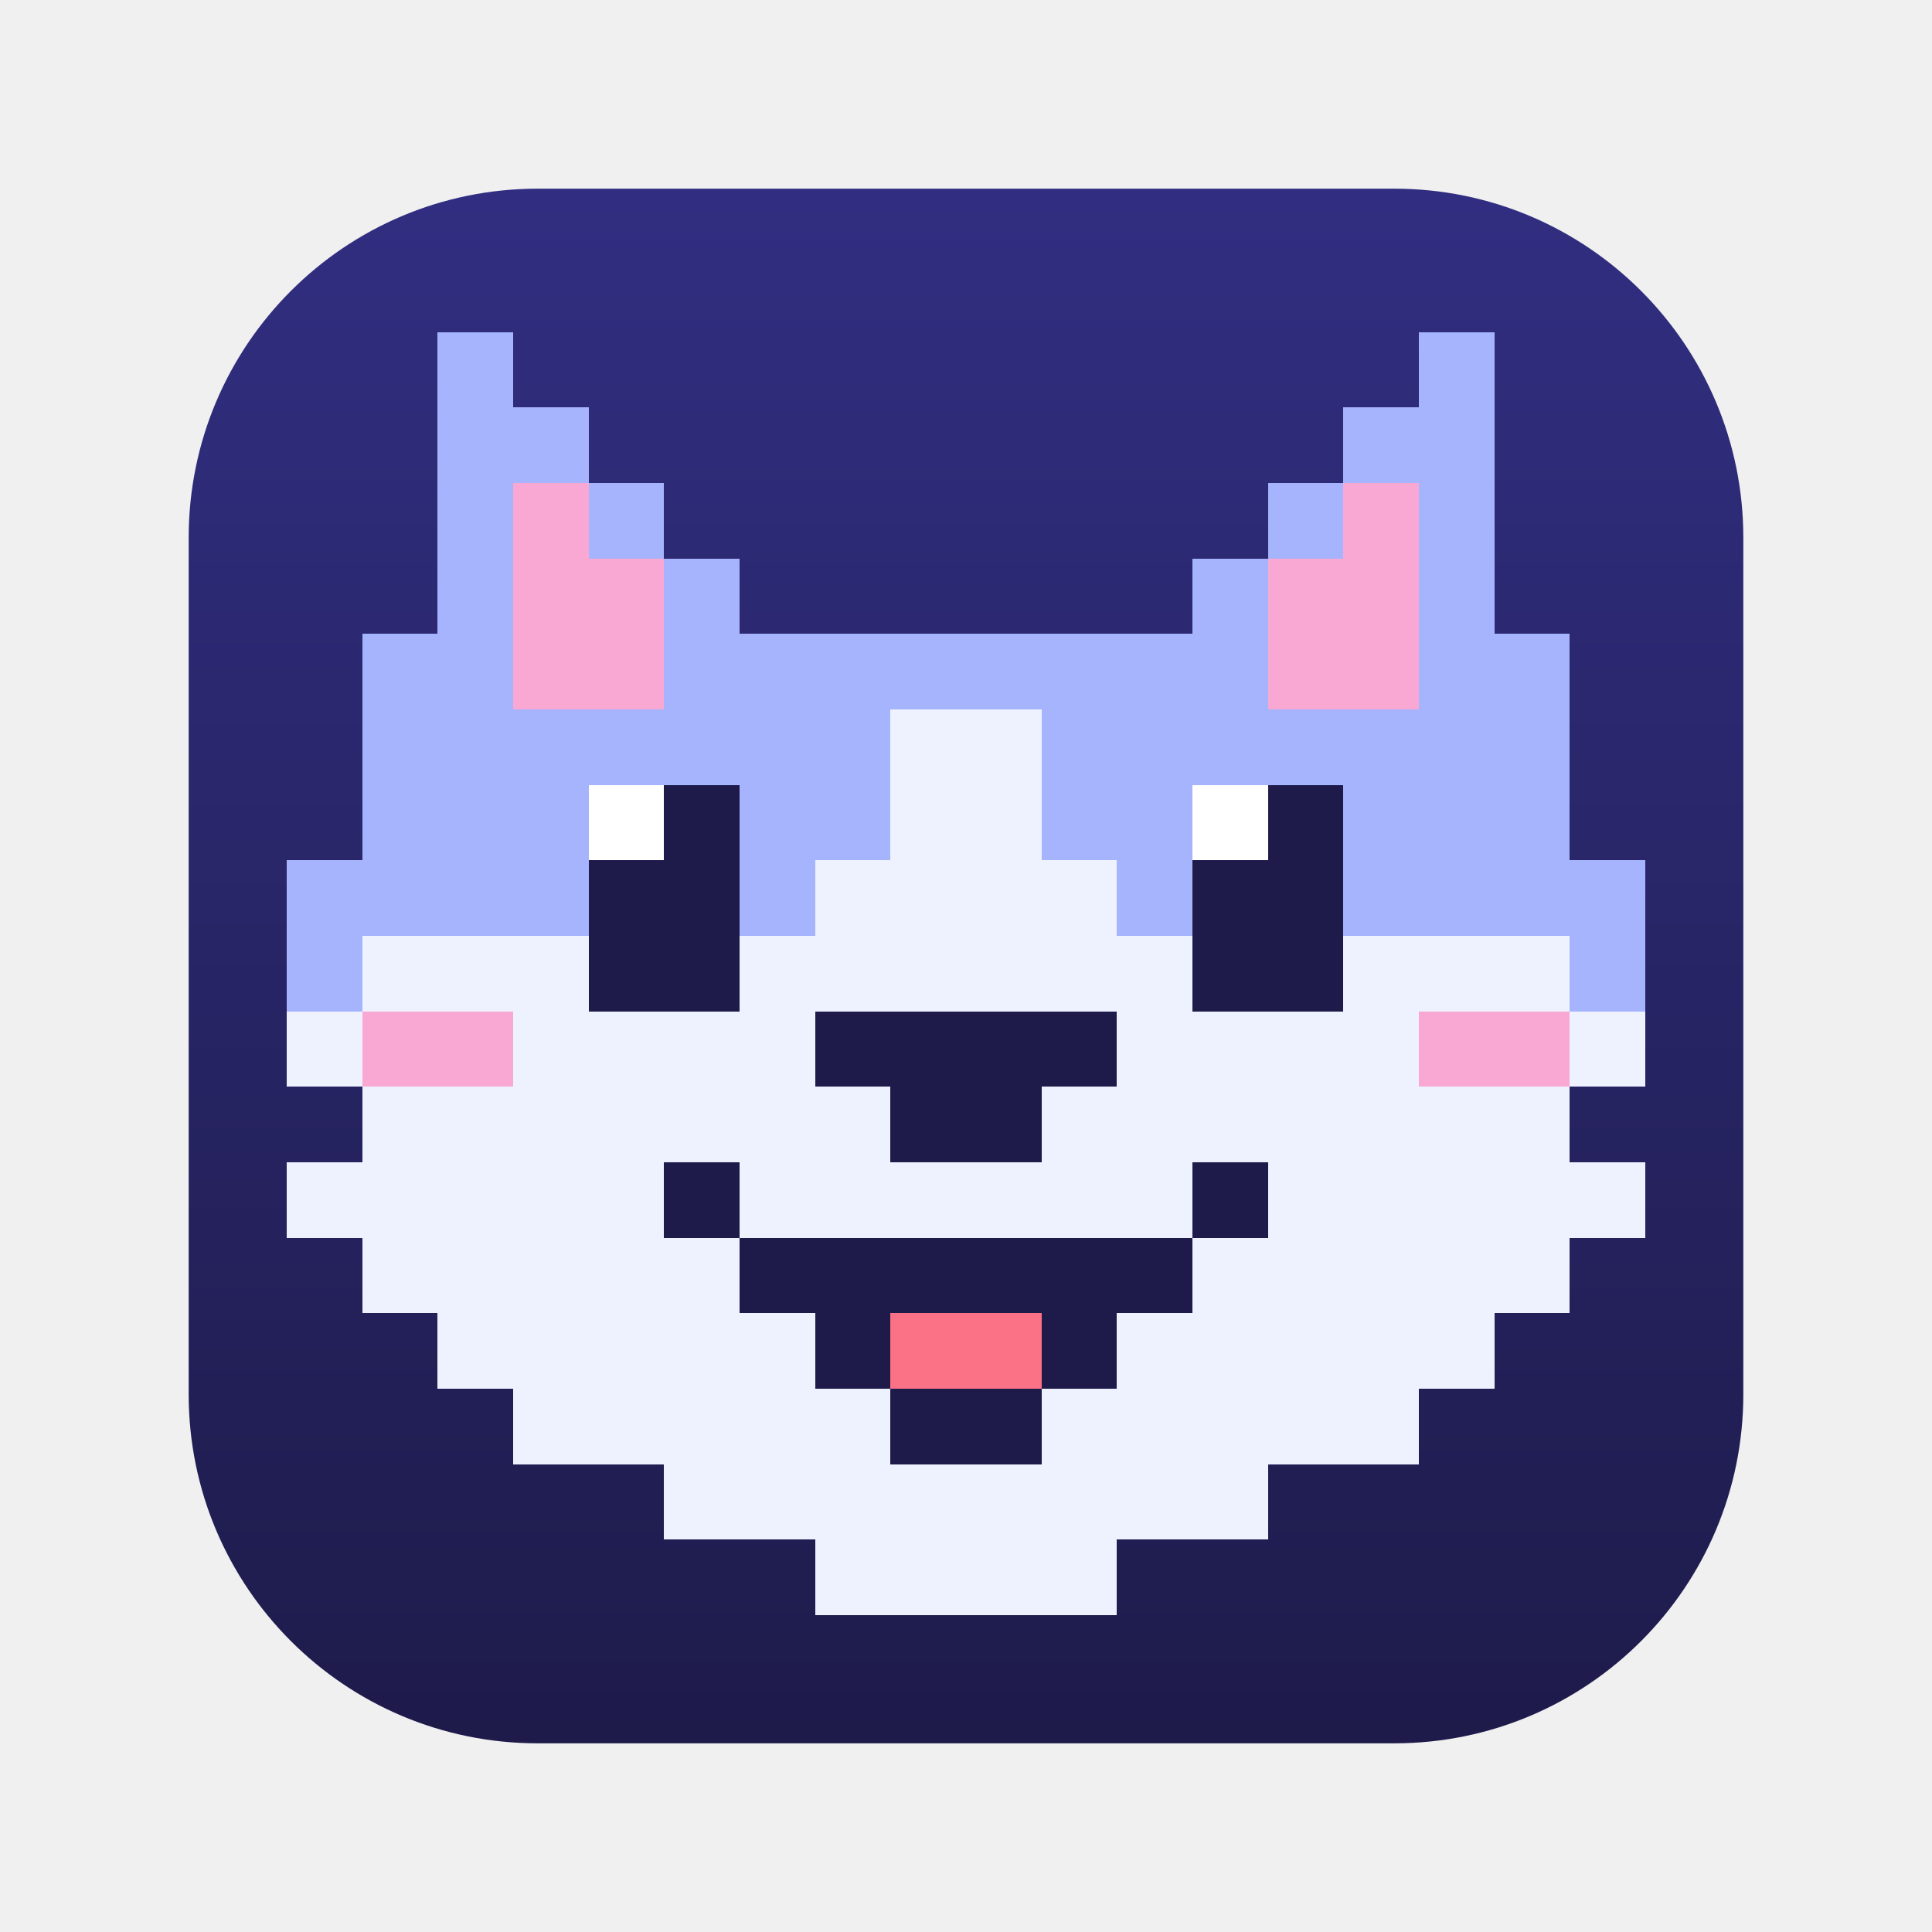
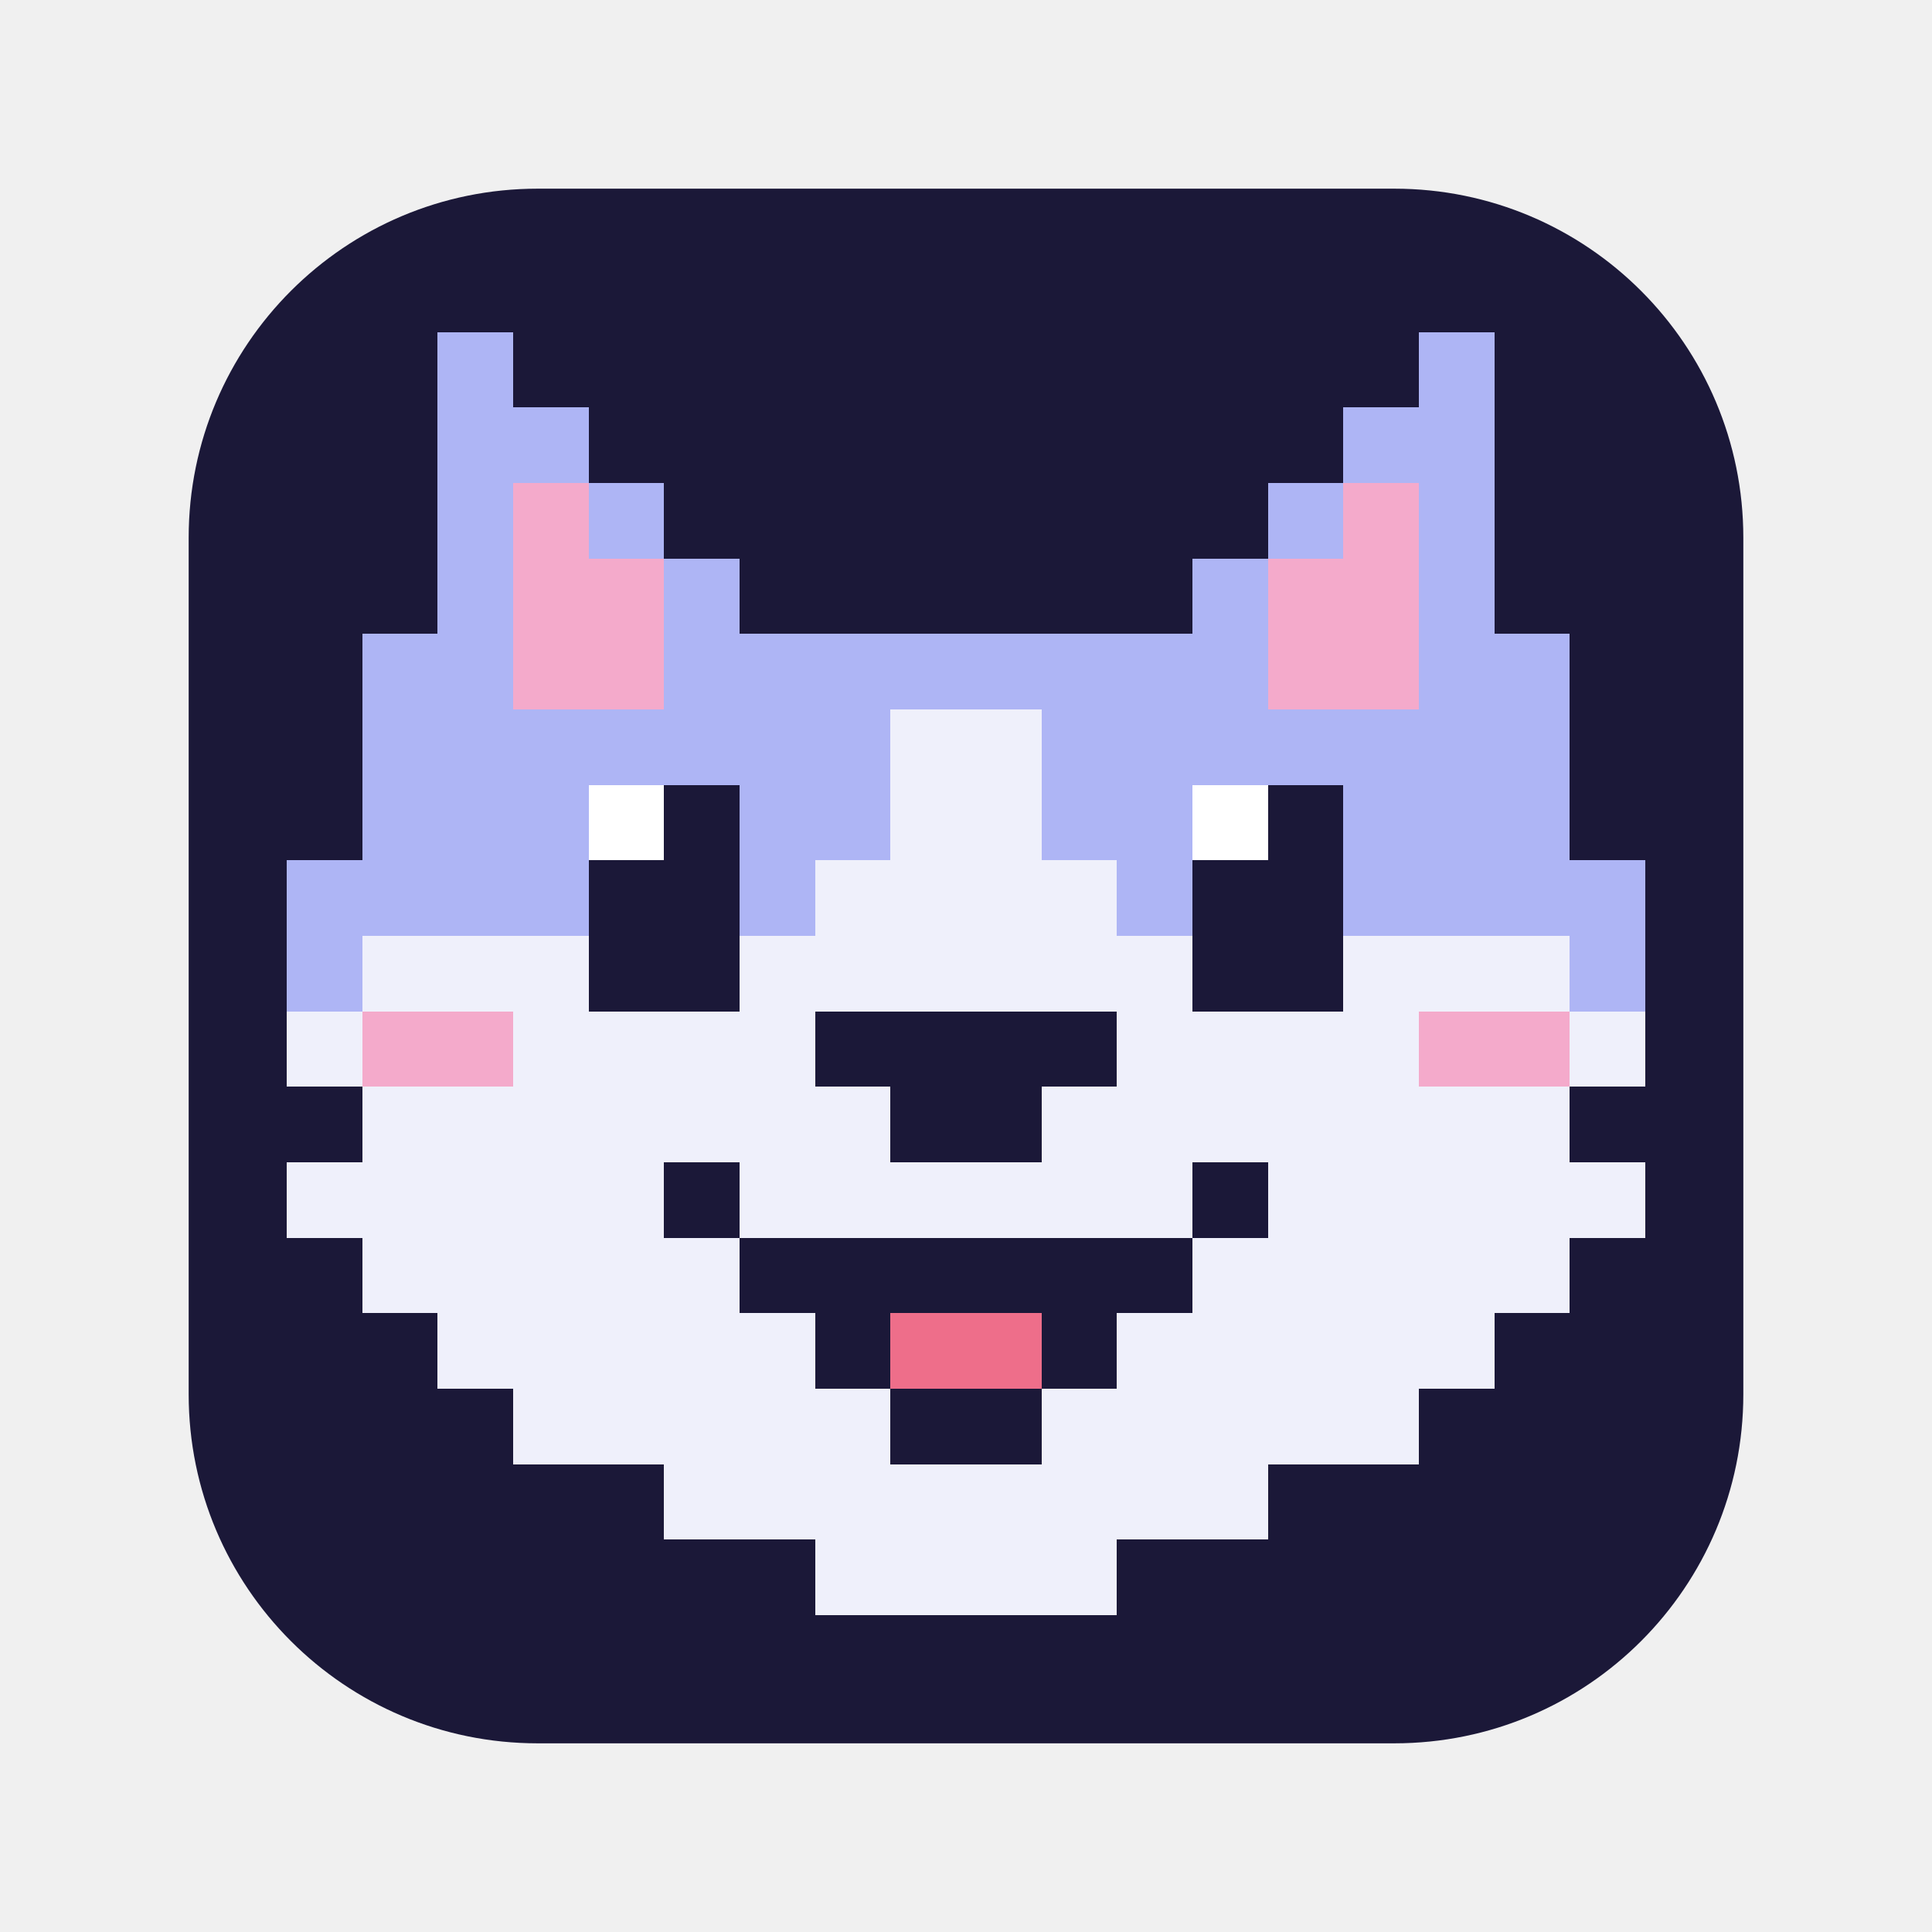
<svg xmlns="http://www.w3.org/2000/svg" viewBox="0 0 1024 1024" width="1024" height="1024">
-   <defs>
-     <linearGradient id="bg" x1="0" y1="0" x2="0" y2="1">
-       <stop offset="0" stop-color="#312e81" />
-       <stop offset="1" stop-color="#1e1b4b" />
-     </linearGradient>
-   </defs>
-   <rect x="100" y="100" width="824" height="824" rx="185" fill="url(#bg)" />
+   <rect x="100" y="100" width="824" height="824" rx="185" fill="#1b1838" />
  <g shape-rendering="crispEdges">
-     <rect x="232" y="176" width="40" height="40" fill="#a5b4fc" />
-     <rect x="752" y="176" width="40" height="40" fill="#a5b4fc" />
-     <rect x="232" y="216" width="80" height="40" fill="#a5b4fc" />
-     <rect x="712" y="216" width="80" height="40" fill="#a5b4fc" />
-     <rect x="232" y="256" width="40" height="40" fill="#a5b4fc" />
-     <rect x="272" y="256" width="40" height="40" fill="#f9a8d4" />
-     <rect x="312" y="256" width="40" height="40" fill="#a5b4fc" />
-     <rect x="672" y="256" width="40" height="40" fill="#a5b4fc" />
-     <rect x="712" y="256" width="40" height="40" fill="#f9a8d4" />
-     <rect x="752" y="256" width="40" height="40" fill="#a5b4fc" />
-     <rect x="232" y="296" width="40" height="40" fill="#a5b4fc" />
-     <rect x="272" y="296" width="80" height="40" fill="#f9a8d4" />
-     <rect x="352" y="296" width="40" height="40" fill="#a5b4fc" />
-     <rect x="632" y="296" width="40" height="40" fill="#a5b4fc" />
-     <rect x="672" y="296" width="80" height="40" fill="#f9a8d4" />
-     <rect x="752" y="296" width="40" height="40" fill="#a5b4fc" />
-     <rect x="192" y="336" width="80" height="40" fill="#a5b4fc" />
-     <rect x="272" y="336" width="80" height="40" fill="#f9a8d4" />
-     <rect x="352" y="336" width="320" height="40" fill="#a5b4fc" />
-     <rect x="672" y="336" width="80" height="40" fill="#f9a8d4" />
-     <rect x="752" y="336" width="80" height="40" fill="#a5b4fc" />
-     <rect x="192" y="376" width="280" height="40" fill="#a5b4fc" />
-     <rect x="472" y="376" width="80" height="40" fill="#eef2ff" />
-     <rect x="552" y="376" width="280" height="40" fill="#a5b4fc" />
-     <rect x="192" y="416" width="120" height="40" fill="#a5b4fc" />
+     <rect x="232" y="176" width="40" height="40" fill="#aeb5f5" />
+     <rect x="752" y="176" width="40" height="40" fill="#aeb5f5" />
+     <rect x="232" y="216" width="80" height="40" fill="#aeb5f5" />
+     <rect x="712" y="216" width="80" height="40" fill="#aeb5f5" />
+     <rect x="232" y="256" width="40" height="40" fill="#aeb5f5" />
+     <rect x="272" y="256" width="40" height="40" fill="#f4aacb" />
+     <rect x="312" y="256" width="40" height="40" fill="#aeb5f5" />
+     <rect x="672" y="256" width="40" height="40" fill="#aeb5f5" />
+     <rect x="712" y="256" width="40" height="40" fill="#f4aacb" />
+     <rect x="752" y="256" width="40" height="40" fill="#aeb5f5" />
+     <rect x="232" y="296" width="40" height="40" fill="#aeb5f5" />
+     <rect x="272" y="296" width="80" height="40" fill="#f4aacb" />
+     <rect x="352" y="296" width="40" height="40" fill="#aeb5f5" />
+     <rect x="632" y="296" width="40" height="40" fill="#aeb5f5" />
+     <rect x="672" y="296" width="80" height="40" fill="#f4aacb" />
+     <rect x="752" y="296" width="40" height="40" fill="#aeb5f5" />
+     <rect x="192" y="336" width="80" height="40" fill="#aeb5f5" />
+     <rect x="272" y="336" width="80" height="40" fill="#f4aacb" />
+     <rect x="352" y="336" width="320" height="40" fill="#aeb5f5" />
+     <rect x="672" y="336" width="80" height="40" fill="#f4aacb" />
+     <rect x="752" y="336" width="80" height="40" fill="#aeb5f5" />
+     <rect x="192" y="376" width="280" height="40" fill="#aeb5f5" />
+     <rect x="472" y="376" width="80" height="40" fill="#eff0fb" />
+     <rect x="552" y="376" width="280" height="40" fill="#aeb5f5" />
+     <rect x="192" y="416" width="120" height="40" fill="#aeb5f5" />
    <rect x="312" y="416" width="40" height="40" fill="#ffffff" />
-     <rect x="352" y="416" width="40" height="40" fill="#1e1b4b" />
-     <rect x="392" y="416" width="80" height="40" fill="#a5b4fc" />
-     <rect x="472" y="416" width="80" height="40" fill="#eef2ff" />
-     <rect x="552" y="416" width="80" height="40" fill="#a5b4fc" />
+     <rect x="352" y="416" width="40" height="40" fill="#1b1838" />
+     <rect x="392" y="416" width="80" height="40" fill="#aeb5f5" />
+     <rect x="472" y="416" width="80" height="40" fill="#eff0fb" />
+     <rect x="552" y="416" width="80" height="40" fill="#aeb5f5" />
    <rect x="632" y="416" width="40" height="40" fill="#ffffff" />
-     <rect x="672" y="416" width="40" height="40" fill="#1e1b4b" />
-     <rect x="712" y="416" width="120" height="40" fill="#a5b4fc" />
-     <rect x="152" y="456" width="160" height="40" fill="#a5b4fc" />
-     <rect x="312" y="456" width="80" height="40" fill="#1e1b4b" />
-     <rect x="392" y="456" width="40" height="40" fill="#a5b4fc" />
-     <rect x="432" y="456" width="160" height="40" fill="#eef2ff" />
-     <rect x="592" y="456" width="40" height="40" fill="#a5b4fc" />
-     <rect x="632" y="456" width="80" height="40" fill="#1e1b4b" />
-     <rect x="712" y="456" width="160" height="40" fill="#a5b4fc" />
-     <rect x="152" y="496" width="40" height="40" fill="#a5b4fc" />
-     <rect x="192" y="496" width="120" height="40" fill="#eef2ff" />
-     <rect x="312" y="496" width="80" height="40" fill="#1e1b4b" />
-     <rect x="392" y="496" width="240" height="40" fill="#eef2ff" />
-     <rect x="632" y="496" width="80" height="40" fill="#1e1b4b" />
-     <rect x="712" y="496" width="120" height="40" fill="#eef2ff" />
-     <rect x="832" y="496" width="40" height="40" fill="#a5b4fc" />
-     <rect x="152" y="536" width="40" height="40" fill="#eef2ff" />
-     <rect x="192" y="536" width="80" height="40" fill="#f9a8d4" />
-     <rect x="272" y="536" width="160" height="40" fill="#eef2ff" />
-     <rect x="432" y="536" width="160" height="40" fill="#1e1b4b" />
-     <rect x="592" y="536" width="160" height="40" fill="#eef2ff" />
-     <rect x="752" y="536" width="80" height="40" fill="#f9a8d4" />
-     <rect x="832" y="536" width="40" height="40" fill="#eef2ff" />
-     <rect x="192" y="576" width="280" height="40" fill="#eef2ff" />
-     <rect x="472" y="576" width="80" height="40" fill="#1e1b4b" />
-     <rect x="552" y="576" width="280" height="40" fill="#eef2ff" />
-     <rect x="152" y="616" width="200" height="40" fill="#eef2ff" />
-     <rect x="352" y="616" width="40" height="40" fill="#1e1b4b" />
-     <rect x="392" y="616" width="240" height="40" fill="#eef2ff" />
-     <rect x="632" y="616" width="40" height="40" fill="#1e1b4b" />
-     <rect x="672" y="616" width="200" height="40" fill="#eef2ff" />
-     <rect x="192" y="656" width="200" height="40" fill="#eef2ff" />
-     <rect x="392" y="656" width="240" height="40" fill="#1e1b4b" />
-     <rect x="632" y="656" width="200" height="40" fill="#eef2ff" />
-     <rect x="232" y="696" width="200" height="40" fill="#eef2ff" />
-     <rect x="432" y="696" width="40" height="40" fill="#1e1b4b" />
-     <rect x="472" y="696" width="80" height="40" fill="#fb7185" />
-     <rect x="552" y="696" width="40" height="40" fill="#1e1b4b" />
-     <rect x="592" y="696" width="200" height="40" fill="#eef2ff" />
-     <rect x="272" y="736" width="200" height="40" fill="#eef2ff" />
-     <rect x="472" y="736" width="80" height="40" fill="#1e1b4b" />
-     <rect x="552" y="736" width="200" height="40" fill="#eef2ff" />
-     <rect x="352" y="776" width="320" height="40" fill="#eef2ff" />
-     <rect x="432" y="816" width="160" height="40" fill="#eef2ff" />
+     <rect x="672" y="416" width="40" height="40" fill="#1b1838" />
+     <rect x="712" y="416" width="120" height="40" fill="#aeb5f5" />
+     <rect x="152" y="456" width="160" height="40" fill="#aeb5f5" />
+     <rect x="312" y="456" width="80" height="40" fill="#1b1838" />
+     <rect x="392" y="456" width="40" height="40" fill="#aeb5f5" />
+     <rect x="432" y="456" width="160" height="40" fill="#eff0fb" />
+     <rect x="592" y="456" width="40" height="40" fill="#aeb5f5" />
+     <rect x="632" y="456" width="80" height="40" fill="#1b1838" />
+     <rect x="712" y="456" width="160" height="40" fill="#aeb5f5" />
+     <rect x="152" y="496" width="40" height="40" fill="#aeb5f5" />
+     <rect x="192" y="496" width="120" height="40" fill="#eff0fb" />
+     <rect x="312" y="496" width="80" height="40" fill="#1b1838" />
+     <rect x="392" y="496" width="240" height="40" fill="#eff0fb" />
+     <rect x="632" y="496" width="80" height="40" fill="#1b1838" />
+     <rect x="712" y="496" width="120" height="40" fill="#eff0fb" />
+     <rect x="832" y="496" width="40" height="40" fill="#aeb5f5" />
+     <rect x="152" y="536" width="40" height="40" fill="#eff0fb" />
+     <rect x="192" y="536" width="80" height="40" fill="#f4aacb" />
+     <rect x="272" y="536" width="160" height="40" fill="#eff0fb" />
+     <rect x="432" y="536" width="160" height="40" fill="#1b1838" />
+     <rect x="592" y="536" width="160" height="40" fill="#eff0fb" />
+     <rect x="752" y="536" width="80" height="40" fill="#f4aacb" />
+     <rect x="832" y="536" width="40" height="40" fill="#eff0fb" />
+     <rect x="192" y="576" width="280" height="40" fill="#eff0fb" />
+     <rect x="472" y="576" width="80" height="40" fill="#1b1838" />
+     <rect x="552" y="576" width="280" height="40" fill="#eff0fb" />
+     <rect x="152" y="616" width="200" height="40" fill="#eff0fb" />
+     <rect x="352" y="616" width="40" height="40" fill="#1b1838" />
+     <rect x="392" y="616" width="240" height="40" fill="#eff0fb" />
+     <rect x="632" y="616" width="40" height="40" fill="#1b1838" />
+     <rect x="672" y="616" width="200" height="40" fill="#eff0fb" />
+     <rect x="192" y="656" width="200" height="40" fill="#eff0fb" />
+     <rect x="392" y="656" width="240" height="40" fill="#1b1838" />
+     <rect x="632" y="656" width="200" height="40" fill="#eff0fb" />
+     <rect x="232" y="696" width="200" height="40" fill="#eff0fb" />
+     <rect x="432" y="696" width="40" height="40" fill="#1b1838" />
+     <rect x="472" y="696" width="80" height="40" fill="#ee6e8a" />
+     <rect x="552" y="696" width="40" height="40" fill="#1b1838" />
+     <rect x="592" y="696" width="200" height="40" fill="#eff0fb" />
+     <rect x="272" y="736" width="200" height="40" fill="#eff0fb" />
+     <rect x="472" y="736" width="80" height="40" fill="#1b1838" />
+     <rect x="552" y="736" width="200" height="40" fill="#eff0fb" />
+     <rect x="352" y="776" width="320" height="40" fill="#eff0fb" />
+     <rect x="432" y="816" width="160" height="40" fill="#eff0fb" />
  </g>
</svg>
